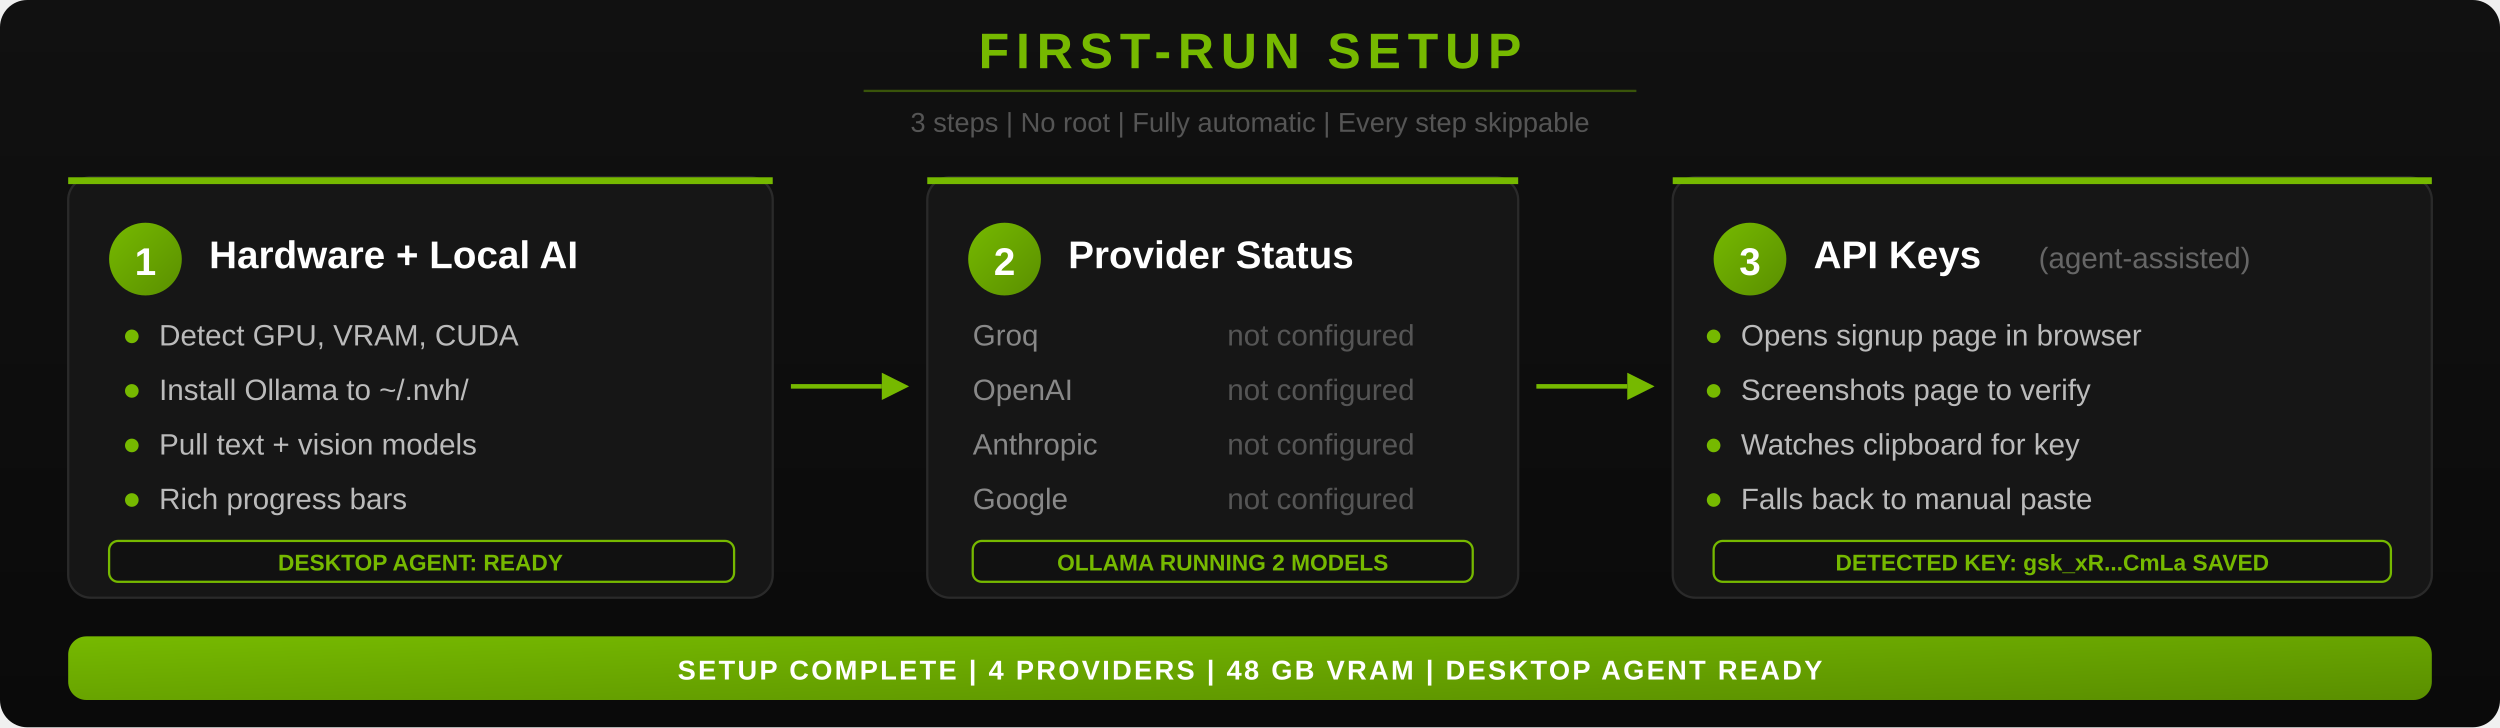
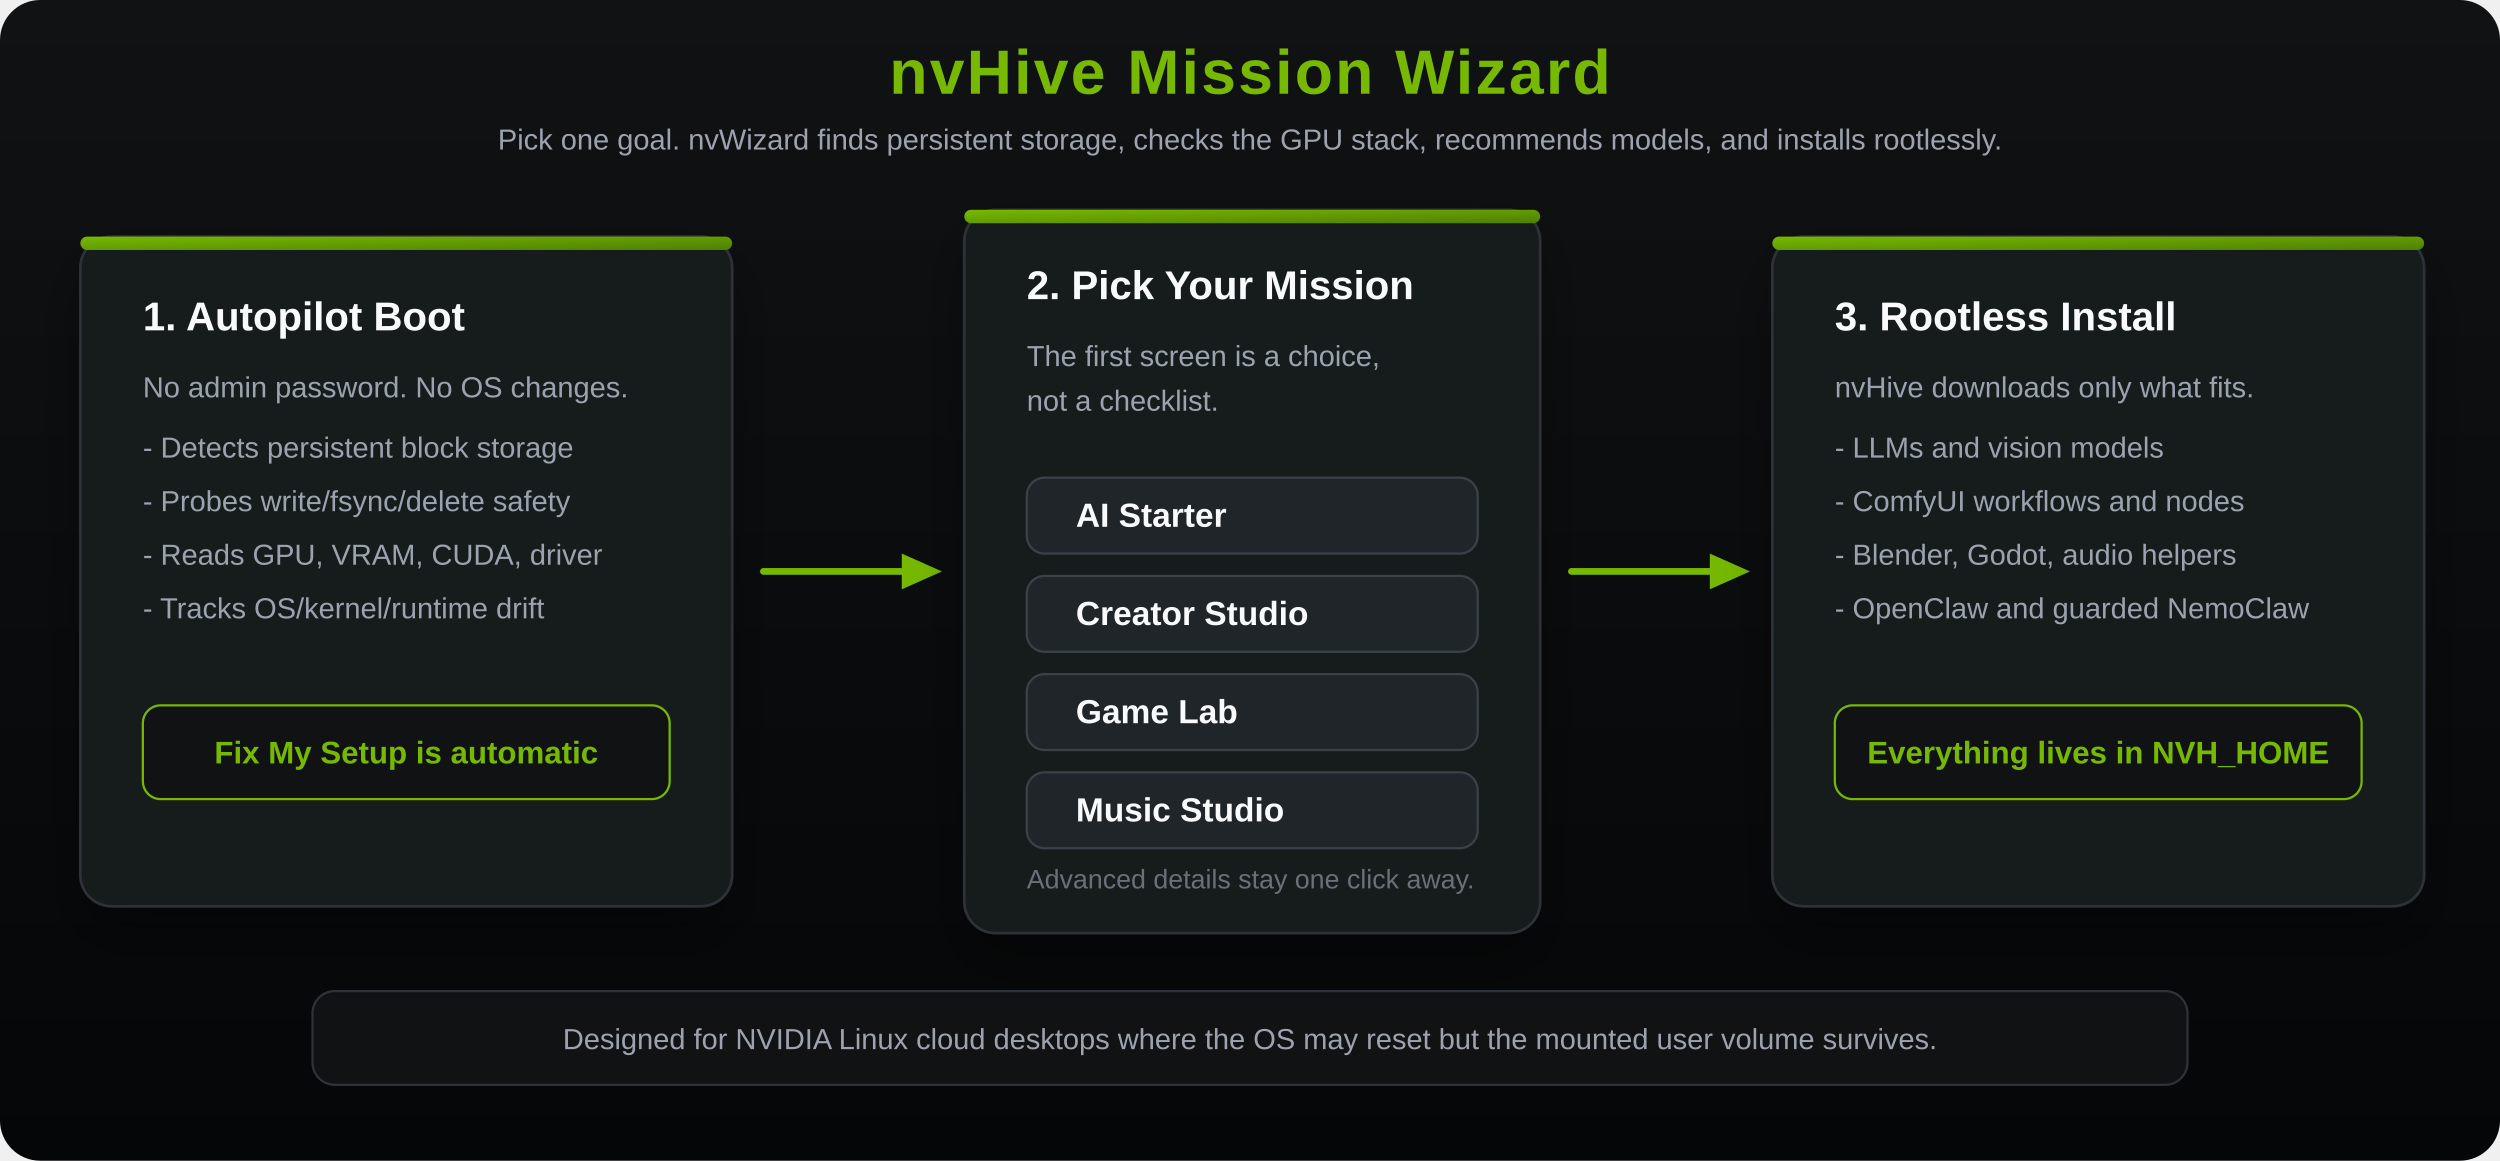
- <svg xmlns="http://www.w3.org/2000/svg" viewBox="0 0 1100 320" font-family="'Segoe UI','Helvetica Neue',Arial,sans-serif">
+ <svg xmlns="http://www.w3.org/2000/svg" viewBox="0 0 1120 520" font-family="'Segoe UI','Helvetica Neue',Arial,sans-serif">
  <defs>
-     <linearGradient id="sf-bg" x1="0%" y1="0%" x2="0%" y2="100%">
-       <stop offset="0%" style="stop-color:#111" />
-       <stop offset="100%" style="stop-color:#0a0a0a" />
+     <linearGradient id="bg" x1="0%" y1="0%" x2="0%" y2="100%">
+       <stop offset="0%" stop-color="#101214" />
+       <stop offset="100%" stop-color="#050607" />
    </linearGradient>
-     <linearGradient id="sf-nv" x1="0%" y1="0%" x2="100%" y2="100%">
-       <stop offset="0%" style="stop-color:#76B900" />
-       <stop offset="100%" style="stop-color:#5a8f00" />
+     <linearGradient id="green" x1="0%" y1="0%" x2="100%" y2="100%">
+       <stop offset="0%" stop-color="#76B900" />
+       <stop offset="100%" stop-color="#4f7f00" />
    </linearGradient>
+     <filter id="shadow" x="-20%" y="-20%" width="140%" height="140%">
+       <feDropShadow dx="0" dy="12" stdDeviation="12" flood-color="#000" flood-opacity="0.32" />
+     </filter>
+     <style>
+       .small { fill: #9ca3af; font-size: 13px; }
+       .label { fill: #f8fafc; font-size: 18px; font-weight: 700; }
+       .title { fill: #76B900; font-size: 28px; font-weight: 800; letter-spacing: 1px; }
+       .card { fill: #171a1d; stroke: #2d3338; stroke-width: 1.2; }
+       .pill { fill: #101214; stroke: #76B900; stroke-width: 1; }
+       .muted { fill: #69707a; font-size: 12px; }
+       .mission { fill: #f8fafc; font-size: 15px; font-weight: 700; }
+       .arrow { stroke: #76B900; stroke-width: 3; stroke-linecap: round; }
+     </style>
  </defs>
-   <rect width="1100" height="320" rx="12" fill="url(#sf-bg)" />
-   <text x="550" y="30" text-anchor="middle" fill="#76B900" font-size="22" font-weight="bold" letter-spacing="3">FIRST-RUN SETUP</text>
-   <line x1="380" y1="40" x2="720" y2="40" stroke="#76B900" stroke-width="1" opacity="0.4" />
-   <text x="550" y="58" text-anchor="middle" fill="#555" font-size="12">3 steps  |  No root  |  Fully automatic  |  Every step skippable</text>
-   <rect x="30" y="78" width="310" height="185" rx="10" fill="#161616" stroke="#2a2a2a" stroke-width="1" />
-   <rect x="30" y="78" width="310" height="3" fill="#76B900" />
-   <rect x="48" y="98" width="32" height="32" rx="16" fill="url(#sf-nv)" />
-   <text x="64" y="121" text-anchor="middle" fill="white" font-size="17" font-weight="bold">1</text>
-   <text x="92" y="118" fill="white" font-size="17" font-weight="bold">Hardware + Local AI</text>
-   <circle cx="58" cy="148" r="3" fill="#76B900" />
-   <text x="70" y="152" fill="#bbb" font-size="13">Detect GPU, VRAM, CUDA</text>
-   <circle cx="58" cy="172" r="3" fill="#76B900" />
-   <text x="70" y="176" fill="#bbb" font-size="13">Install Ollama to ~/.nvh/</text>
-   <circle cx="58" cy="196" r="3" fill="#76B900" />
-   <text x="70" y="200" fill="#bbb" font-size="13">Pull text + vision models</text>
-   <circle cx="58" cy="220" r="3" fill="#76B900" />
-   <text x="70" y="224" fill="#bbb" font-size="13">Rich progress bars</text>
-   <rect x="48" y="238" width="275" height="18" rx="4" fill="#111" stroke="#76B900" stroke-width="1" />
-   <text x="185" y="251" text-anchor="middle" fill="#76B900" font-size="10" font-weight="bold">DESKTOP AGENT: READY</text>
-   <line x1="348" y1="170" x2="388" y2="170" stroke="#76B900" stroke-width="2" />
-   <polygon points="388,164 400,170 388,176" fill="#76B900" />
-   <rect x="408" y="78" width="260" height="185" rx="10" fill="#161616" stroke="#2a2a2a" stroke-width="1" />
-   <rect x="408" y="78" width="260" height="3" fill="#76B900" />
-   <rect x="426" y="98" width="32" height="32" rx="16" fill="url(#sf-nv)" />
-   <text x="442" y="121" text-anchor="middle" fill="white" font-size="17" font-weight="bold">2</text>
-   <text x="470" y="118" fill="white" font-size="17" font-weight="bold">Provider Status</text>
-   <text x="428" y="152" fill="#888" font-size="13">Groq</text>
-   <text x="540" y="152" fill="#555" font-size="13">not configured</text>
-   <text x="428" y="176" fill="#888" font-size="13">OpenAI</text>
-   <text x="540" y="176" fill="#555" font-size="13">not configured</text>
-   <text x="428" y="200" fill="#888" font-size="13">Anthropic</text>
-   <text x="540" y="200" fill="#555" font-size="13">not configured</text>
-   <text x="428" y="224" fill="#888" font-size="13">Google</text>
-   <text x="540" y="224" fill="#555" font-size="13">not configured</text>
-   <rect x="428" y="238" width="220" height="18" rx="4" fill="#111" stroke="#76B900" stroke-width="1" />
-   <text x="538" y="251" text-anchor="middle" fill="#76B900" font-size="10" font-weight="bold">OLLAMA  RUNNING  2 MODELS</text>
-   <line x1="676" y1="170" x2="716" y2="170" stroke="#76B900" stroke-width="2" />
-   <polygon points="716,164 728,170 716,176" fill="#76B900" />
-   <rect x="736" y="78" width="334" height="185" rx="10" fill="#161616" stroke="#2a2a2a" stroke-width="1" />
-   <rect x="736" y="78" width="334" height="3" fill="#76B900" />
-   <rect x="754" y="98" width="32" height="32" rx="16" fill="url(#sf-nv)" />
-   <text x="770" y="121" text-anchor="middle" fill="white" font-size="17" font-weight="bold">3</text>
-   <text x="798" y="118" fill="white" font-size="17" font-weight="bold">API Keys</text>
-   <text x="897" y="118" fill="#666" font-size="13">(agent-assisted)</text>
-   <circle cx="754" cy="148" r="3" fill="#76B900" />
-   <text x="766" y="152" fill="#bbb" font-size="13">Opens signup page in browser</text>
-   <circle cx="754" cy="172" r="3" fill="#76B900" />
-   <text x="766" y="176" fill="#bbb" font-size="13">Screenshots page to verify</text>
-   <circle cx="754" cy="196" r="3" fill="#76B900" />
-   <text x="766" y="200" fill="#bbb" font-size="13">Watches clipboard for key</text>
-   <circle cx="754" cy="220" r="3" fill="#76B900" />
-   <text x="766" y="224" fill="#bbb" font-size="13">Falls back to manual paste</text>
-   <rect x="754" y="238" width="298" height="18" rx="4" fill="#111" stroke="#76B900" stroke-width="1" />
-   <text x="903" y="251" text-anchor="middle" fill="#76B900" font-size="10" font-weight="bold">DETECTED KEY: gsk_xR...CmLa  SAVED</text>
-   <rect x="30" y="280" width="1040" height="28" rx="8" fill="url(#sf-nv)" />
-   <text x="550" y="299" text-anchor="middle" fill="white" font-size="12" font-weight="bold" letter-spacing="1">SETUP COMPLETE   |   4 PROVIDERS   |   48 GB VRAM   |   DESKTOP AGENT READY</text>
+   <rect width="1120" height="520" rx="18" fill="url(#bg)" />
+   <text x="560" y="42" text-anchor="middle" class="title">nvHive Mission Wizard</text>
+   <text x="560" y="67" text-anchor="middle" class="small">Pick one goal. nvWizard finds persistent storage, checks the GPU stack, recommends models, and installs rootlessly.</text>
+   <rect x="36" y="106" width="292" height="300" rx="14" class="card" filter="url(#shadow)" />
+   <rect x="36" y="106" width="292" height="6" rx="3" fill="url(#green)" />
+   <text x="64" y="148" class="label">1. Autopilot Boot</text>
+   <text x="64" y="178" class="small">No admin password. No OS changes.</text>
+   <text x="64" y="205" class="small">- Detects persistent block storage</text>
+   <text x="64" y="229" class="small">- Probes write/fsync/delete safety</text>
+   <text x="64" y="253" class="small">- Reads GPU, VRAM, CUDA, driver</text>
+   <text x="64" y="277" class="small">- Tracks OS/kernel/runtime drift</text>
+   <rect x="64" y="316" width="236" height="42" rx="8" class="pill" />
+   <text x="182" y="342" text-anchor="middle" fill="#76B900" font-size="14" font-weight="800">Fix My Setup is automatic</text>
+   <line x1="342" y1="256" x2="404" y2="256" class="arrow" />
+   <polygon points="404,248 422,256 404,264" fill="#76B900" />
+   <rect x="432" y="94" width="258" height="324" rx="14" class="card" filter="url(#shadow)" />
+   <rect x="432" y="94" width="258" height="6" rx="3" fill="url(#green)" />
+   <text x="460" y="134" class="label">2. Pick Your Mission</text>
+   <text x="460" y="164" class="small">The first screen is a choice,</text>
+   <text x="460" y="184" class="small">not a checklist.</text>
+   <rect x="460" y="214" width="202" height="34" rx="8" fill="#20252a" stroke="#3a4249" />
+   <text x="482" y="236" class="mission">AI Starter</text>
+   <rect x="460" y="258" width="202" height="34" rx="8" fill="#20252a" stroke="#3a4249" />
+   <text x="482" y="280" class="mission">Creator Studio</text>
+   <rect x="460" y="302" width="202" height="34" rx="8" fill="#20252a" stroke="#3a4249" />
+   <text x="482" y="324" class="mission">Game Lab</text>
+   <rect x="460" y="346" width="202" height="34" rx="8" fill="#20252a" stroke="#3a4249" />
+   <text x="482" y="368" class="mission">Music Studio</text>
+   <text x="460" y="398" class="muted">Advanced details stay one click away.</text>
+   <line x1="704" y1="256" x2="766" y2="256" class="arrow" />
+   <polygon points="766,248 784,256 766,264" fill="#76B900" />
+   <rect x="794" y="106" width="292" height="300" rx="14" class="card" filter="url(#shadow)" />
+   <rect x="794" y="106" width="292" height="6" rx="3" fill="url(#green)" />
+   <text x="822" y="148" class="label">3. Rootless Install</text>
+   <text x="822" y="178" class="small">nvHive downloads only what fits.</text>
+   <text x="822" y="205" class="small">- LLMs and vision models</text>
+   <text x="822" y="229" class="small">- ComfyUI workflows and nodes</text>
+   <text x="822" y="253" class="small">- Blender, Godot, audio helpers</text>
+   <text x="822" y="277" class="small">- OpenClaw and guarded NemoClaw</text>
+   <rect x="822" y="316" width="236" height="42" rx="8" class="pill" />
+   <text x="940" y="342" text-anchor="middle" fill="#76B900" font-size="14" font-weight="800">Everything lives in NVH_HOME</text>
+   <rect x="140" y="444" width="840" height="42" rx="10" fill="#101214" stroke="#2d3338" />
+   <text x="560" y="470" text-anchor="middle" class="small">Designed for NVIDIA Linux cloud desktops where the OS may reset but the mounted user volume survives.</text>
</svg>
